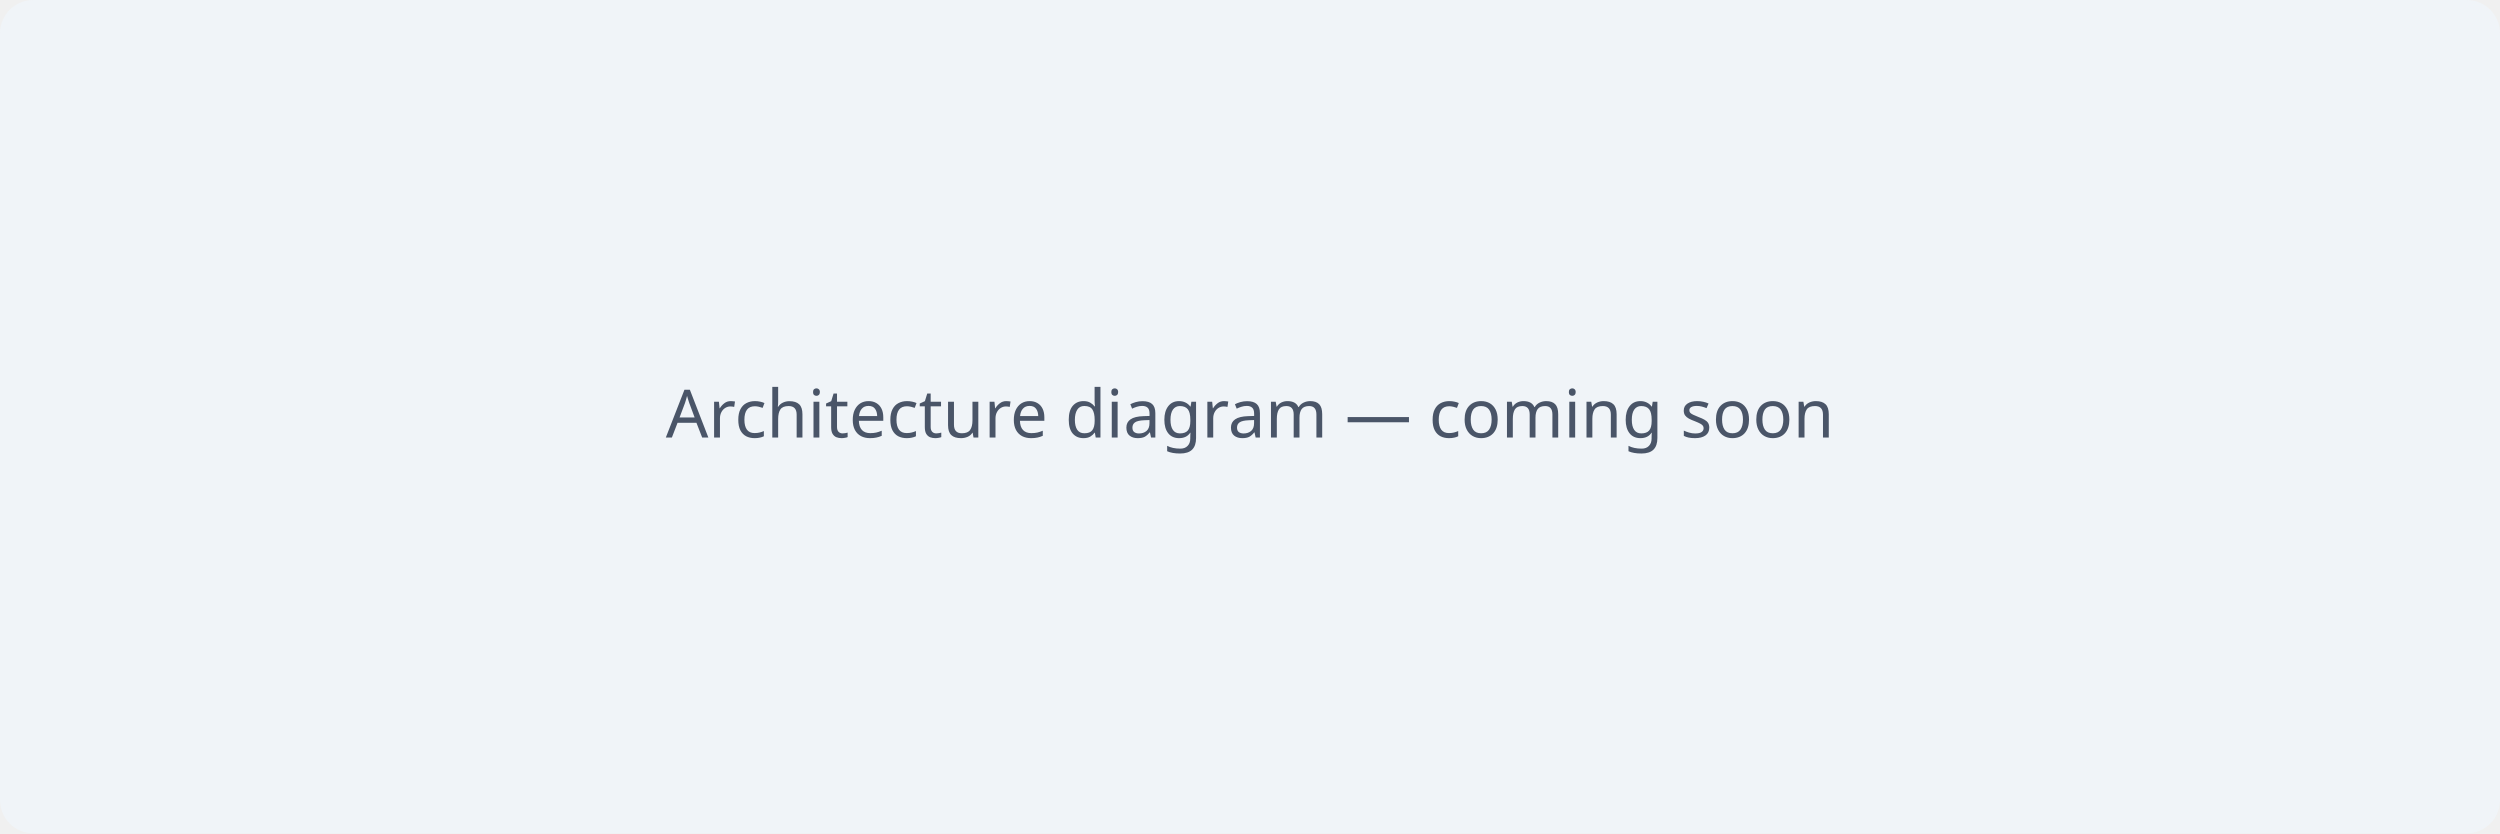
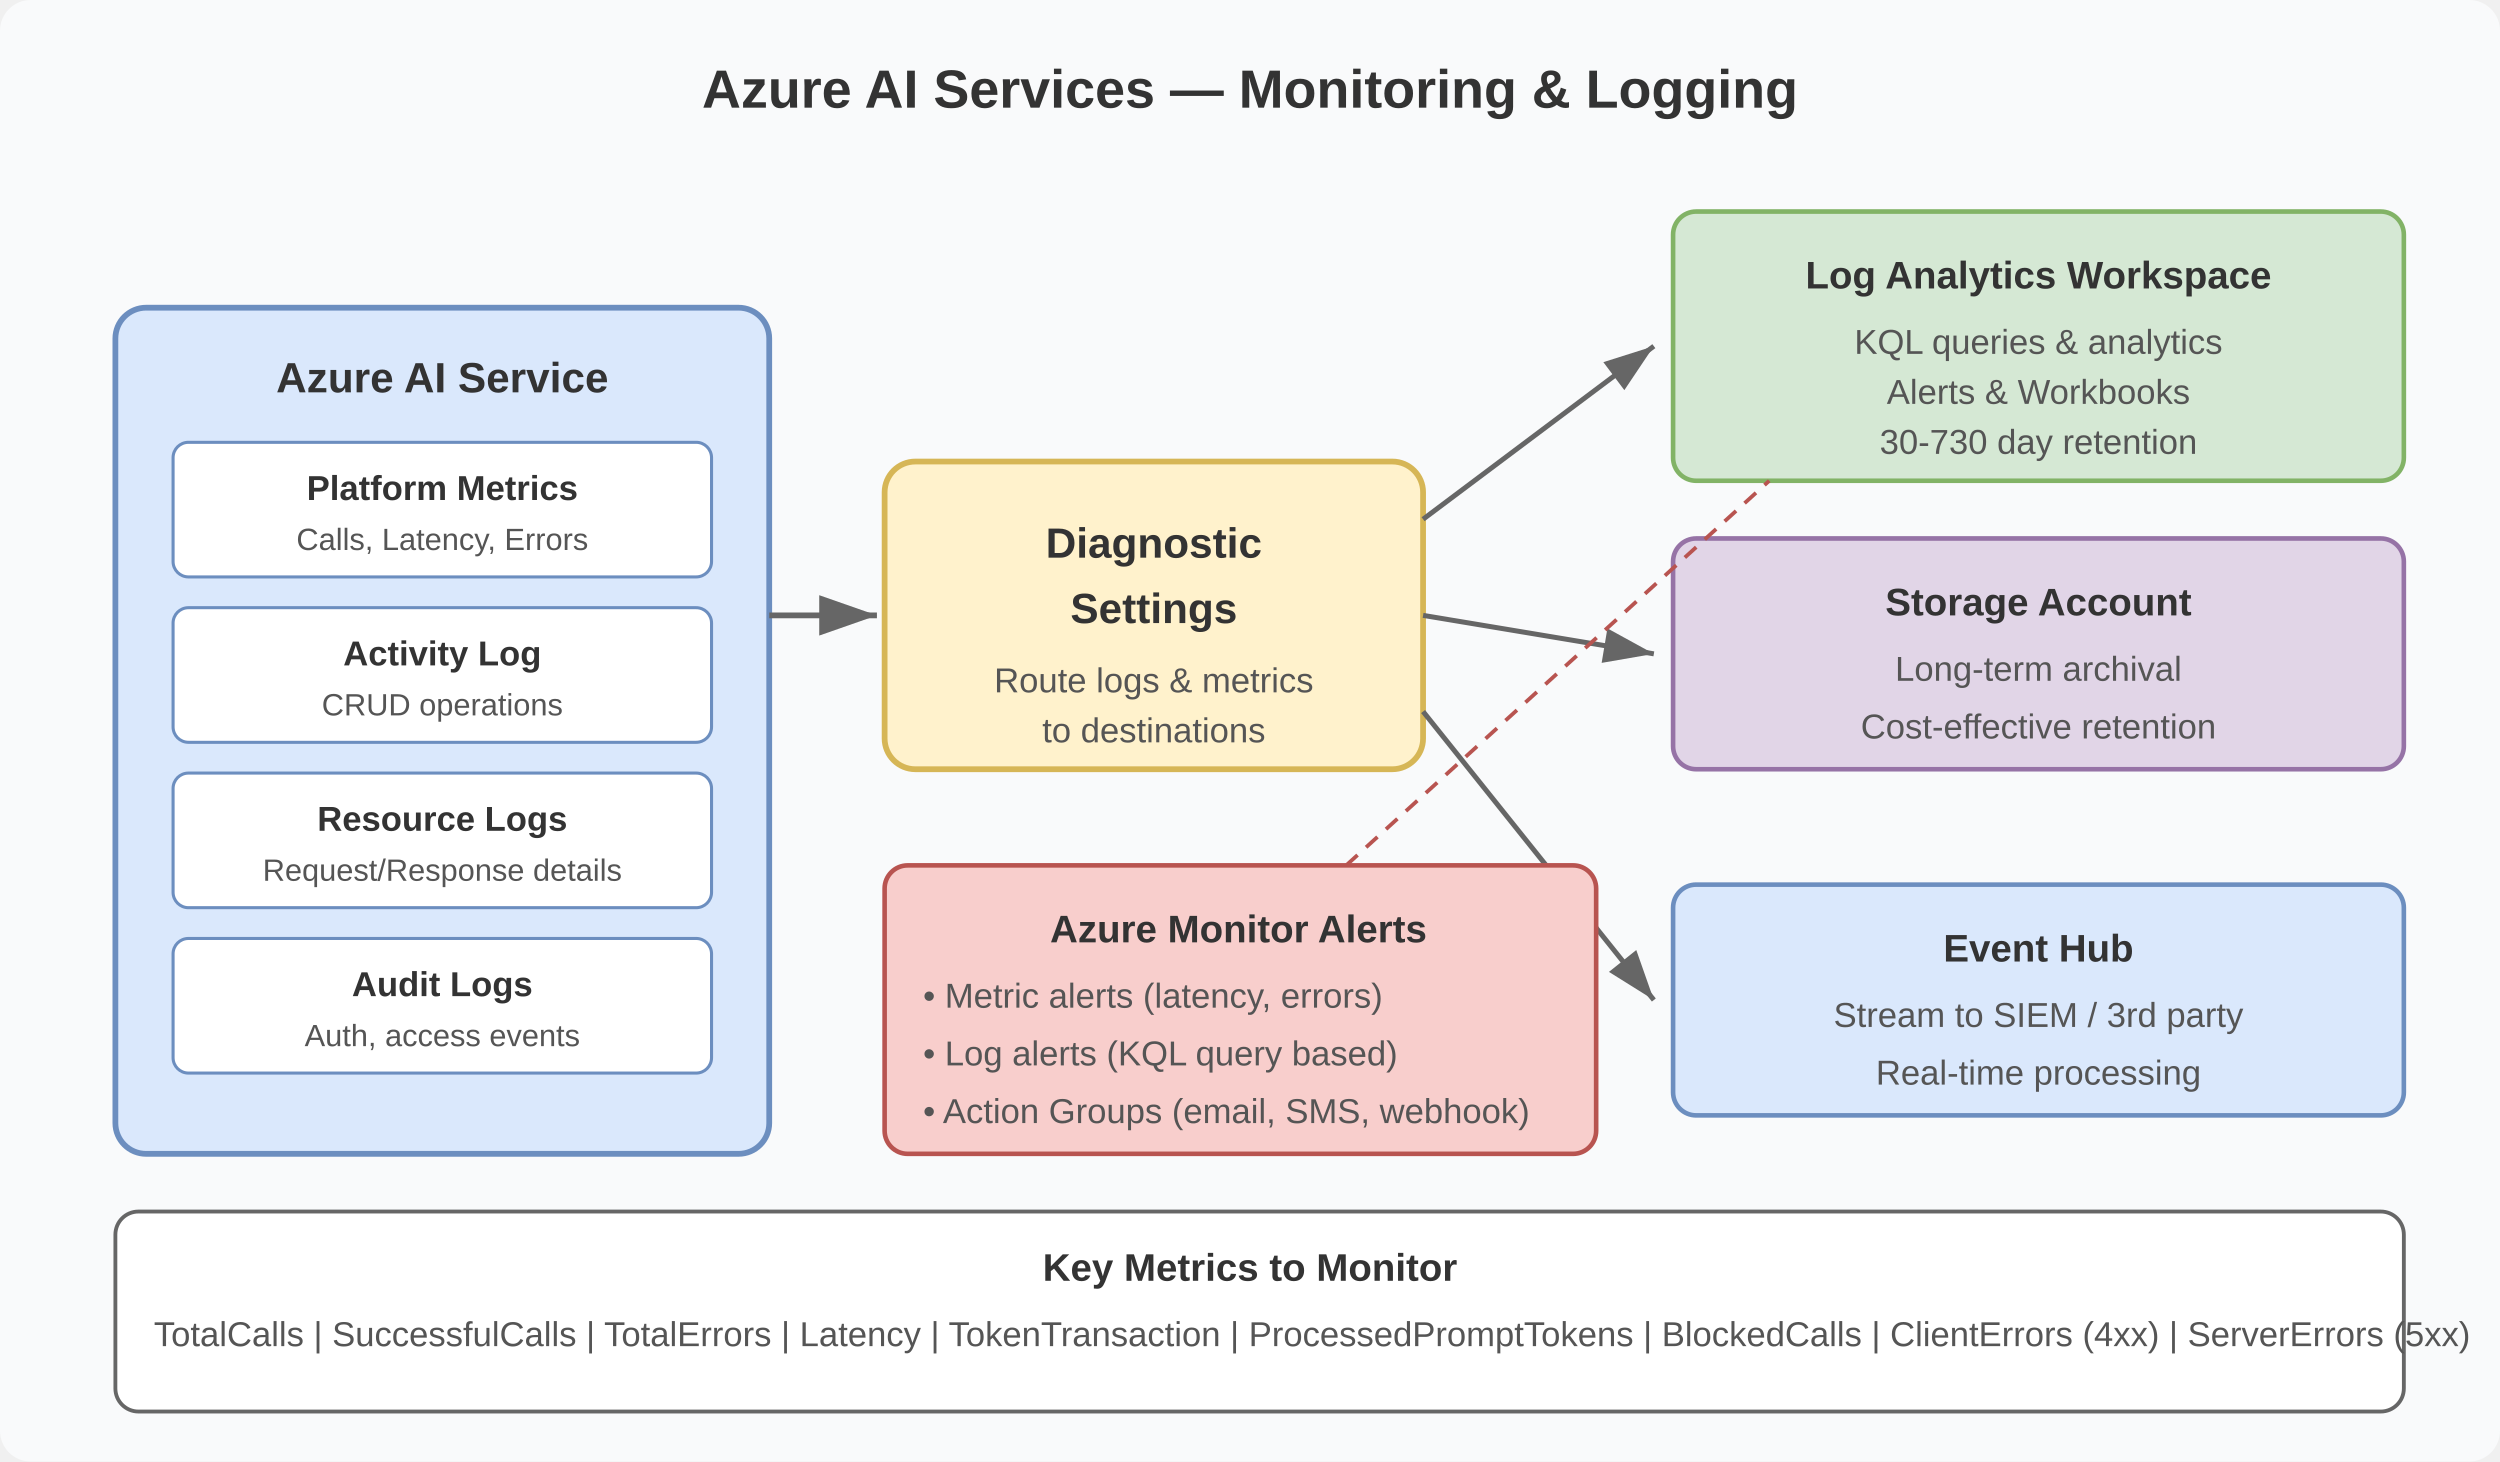
- <svg xmlns="http://www.w3.org/2000/svg" width="600" height="200" viewBox="0 0 600 200">
-   <rect width="600" height="200" fill="#f0f4f8" rx="8" />
-   <text x="300" y="105" text-anchor="middle" font-family="Segoe UI, sans-serif" font-size="16" fill="#4a5568">Architecture diagram — coming soon</text>
+ <svg xmlns="http://www.w3.org/2000/svg" viewBox="0 0 650 380" font-family="Segoe UI, Arial, sans-serif">
+   <defs>
+     <marker id="arrow" markerWidth="10" markerHeight="7" refX="10" refY="3.5" orient="auto">
+       <polygon points="0 0, 10 3.5, 0 7" fill="#666" />
+     </marker>
+   </defs>
+   <rect width="650" height="380" fill="#f9fafb" rx="8" />
+   <text x="325" y="28" text-anchor="middle" font-size="14" font-weight="bold" fill="#333">Azure AI Services — Monitoring &amp; Logging</text>
+   <rect x="30" y="80" width="170" height="220" rx="8" fill="#dae8fc" stroke="#6c8ebf" stroke-width="1.5" />
+   <text x="115" y="102" text-anchor="middle" font-size="11" font-weight="bold" fill="#333">Azure AI Service</text>
+   <rect x="45" y="115" width="140" height="35" rx="4" fill="#fff" stroke="#6c8ebf" stroke-width="0.8" />
+   <text x="115" y="130" text-anchor="middle" font-size="9" font-weight="bold" fill="#333">Platform Metrics</text>
+   <text x="115" y="143" text-anchor="middle" font-size="8" fill="#555">Calls, Latency, Errors</text>
+   <rect x="45" y="158" width="140" height="35" rx="4" fill="#fff" stroke="#6c8ebf" stroke-width="0.8" />
+   <text x="115" y="173" text-anchor="middle" font-size="9" font-weight="bold" fill="#333">Activity Log</text>
+   <text x="115" y="186" text-anchor="middle" font-size="8" fill="#555">CRUD operations</text>
+   <rect x="45" y="201" width="140" height="35" rx="4" fill="#fff" stroke="#6c8ebf" stroke-width="0.8" />
+   <text x="115" y="216" text-anchor="middle" font-size="9" font-weight="bold" fill="#333">Resource Logs</text>
+   <text x="115" y="229" text-anchor="middle" font-size="8" fill="#555">Request/Response details</text>
+   <rect x="45" y="244" width="140" height="35" rx="4" fill="#fff" stroke="#6c8ebf" stroke-width="0.8" />
+   <text x="115" y="259" text-anchor="middle" font-size="9" font-weight="bold" fill="#333">Audit Logs</text>
+   <text x="115" y="272" text-anchor="middle" font-size="8" fill="#555">Auth, access events</text>
+   <rect x="230" y="120" width="140" height="80" rx="8" fill="#fff2cc" stroke="#d6b656" stroke-width="1.5" />
+   <text x="300" y="145" text-anchor="middle" font-size="11" font-weight="bold" fill="#333">Diagnostic</text>
+   <text x="300" y="162" text-anchor="middle" font-size="11" font-weight="bold" fill="#333">Settings</text>
+   <text x="300" y="180" text-anchor="middle" font-size="9" fill="#555">Route logs &amp; metrics</text>
+   <text x="300" y="193" text-anchor="middle" font-size="9" fill="#555">to destinations</text>
+   <line x1="200" y1="160" x2="228" y2="160" stroke="#666" stroke-width="1.5" marker-end="url(#arrow)" />
+   <line x1="370" y1="135" x2="430" y2="90" stroke="#666" stroke-width="1.3" marker-end="url(#arrow)" />
+   <line x1="370" y1="160" x2="430" y2="170" stroke="#666" stroke-width="1.3" marker-end="url(#arrow)" />
+   <line x1="370" y1="185" x2="430" y2="260" stroke="#666" stroke-width="1.3" marker-end="url(#arrow)" />
+   <rect x="435" y="55" width="190" height="70" rx="6" fill="#d5e8d4" stroke="#82b366" stroke-width="1.2" />
+   <text x="530" y="75" text-anchor="middle" font-size="10" font-weight="bold" fill="#333">Log Analytics Workspace</text>
+   <text x="530" y="92" text-anchor="middle" font-size="9" fill="#555">KQL queries &amp; analytics</text>
+   <text x="530" y="105" text-anchor="middle" font-size="9" fill="#555">Alerts &amp; Workbooks</text>
+   <text x="530" y="118" text-anchor="middle" font-size="9" fill="#555">30-730 day retention</text>
+   <rect x="435" y="140" width="190" height="60" rx="6" fill="#e1d5e7" stroke="#9673a6" stroke-width="1.2" />
+   <text x="530" y="160" text-anchor="middle" font-size="10" font-weight="bold" fill="#333">Storage Account</text>
+   <text x="530" y="177" text-anchor="middle" font-size="9" fill="#555">Long-term archival</text>
+   <text x="530" y="192" text-anchor="middle" font-size="9" fill="#555">Cost-effective retention</text>
+   <rect x="435" y="230" width="190" height="60" rx="6" fill="#dae8fc" stroke="#6c8ebf" stroke-width="1.2" />
+   <text x="530" y="250" text-anchor="middle" font-size="10" font-weight="bold" fill="#333">Event Hub</text>
+   <text x="530" y="267" text-anchor="middle" font-size="9" fill="#555">Stream to SIEM / 3rd party</text>
+   <text x="530" y="282" text-anchor="middle" font-size="9" fill="#555">Real-time processing</text>
+   <rect x="230" y="225" width="185" height="75" rx="6" fill="#f8cecc" stroke="#b85450" stroke-width="1.2" />
+   <text x="322" y="245" text-anchor="middle" font-size="10" font-weight="bold" fill="#333">Azure Monitor Alerts</text>
+   <text x="240" y="262" font-size="9" fill="#555">• Metric alerts (latency, errors)</text>
+   <text x="240" y="277" font-size="9" fill="#555">• Log alerts (KQL query based)</text>
+   <text x="240" y="292" font-size="9" fill="#555">• Action Groups (email, SMS, webhook)</text>
+   <line x1="350" y1="225" x2="460" y2="125" stroke="#b85450" stroke-width="1" stroke-dasharray="4,3" />
+   <rect x="30" y="315" width="595" height="52" rx="6" fill="#fff" stroke="#666" stroke-width="1" />
+   <text x="325" y="333" text-anchor="middle" font-size="10" font-weight="bold" fill="#333">Key Metrics to Monitor</text>
+   <text x="40" y="350" font-size="9" fill="#555">TotalCalls | SuccessfulCalls | TotalErrors | Latency | TokenTransaction | ProcessedPromptTokens | BlockedCalls | ClientErrors (4xx) | ServerErrors (5xx)</text>
</svg>
